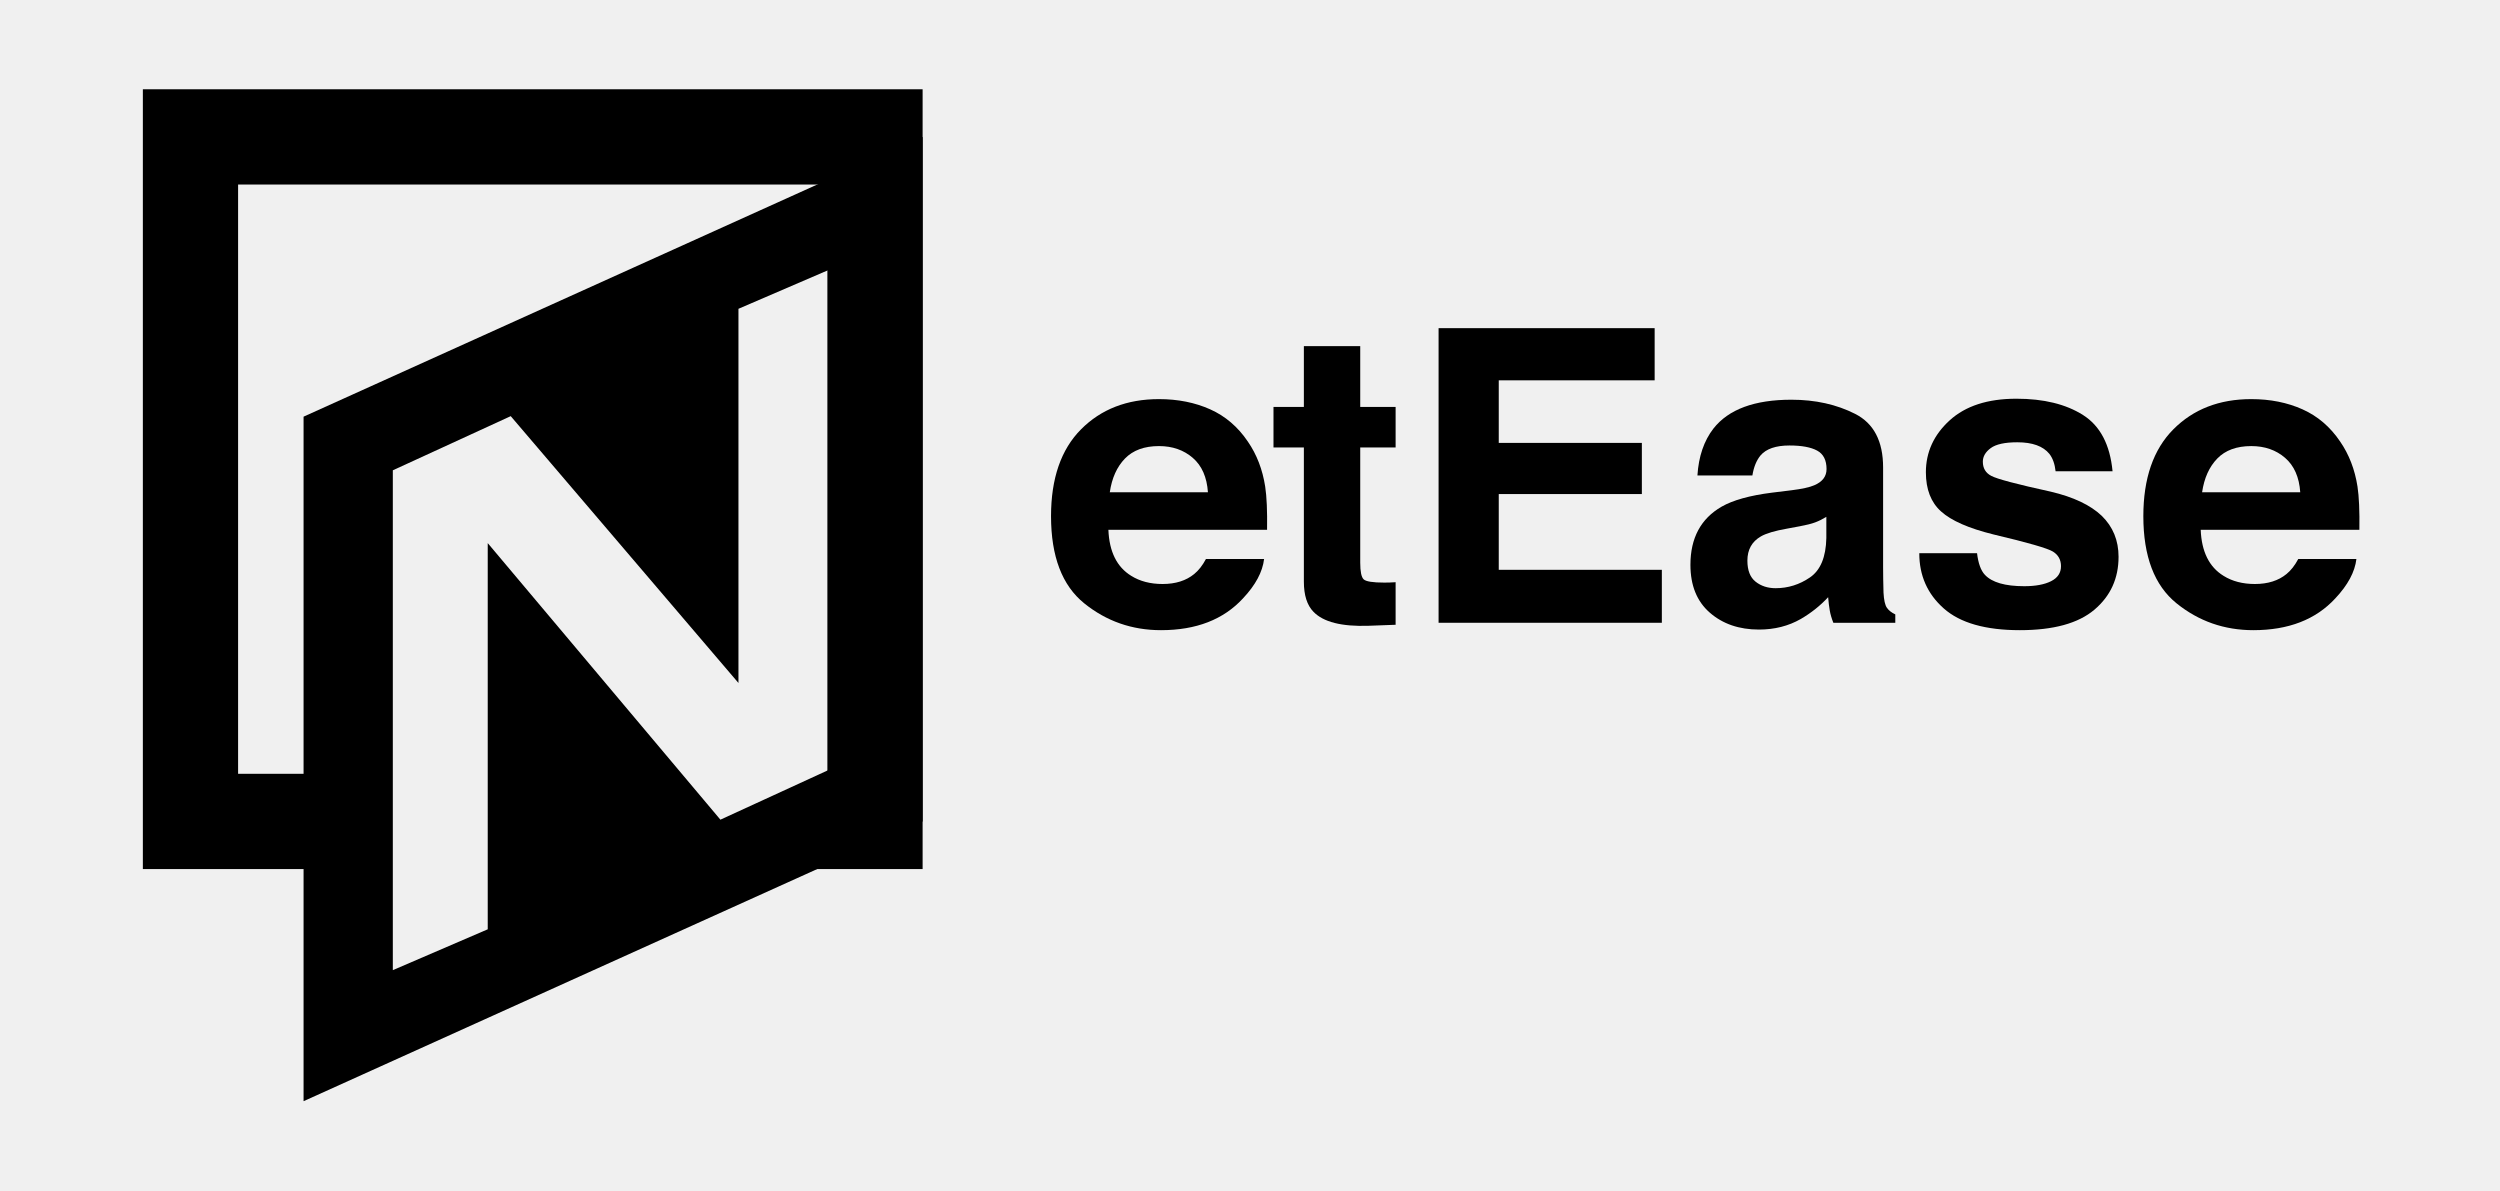
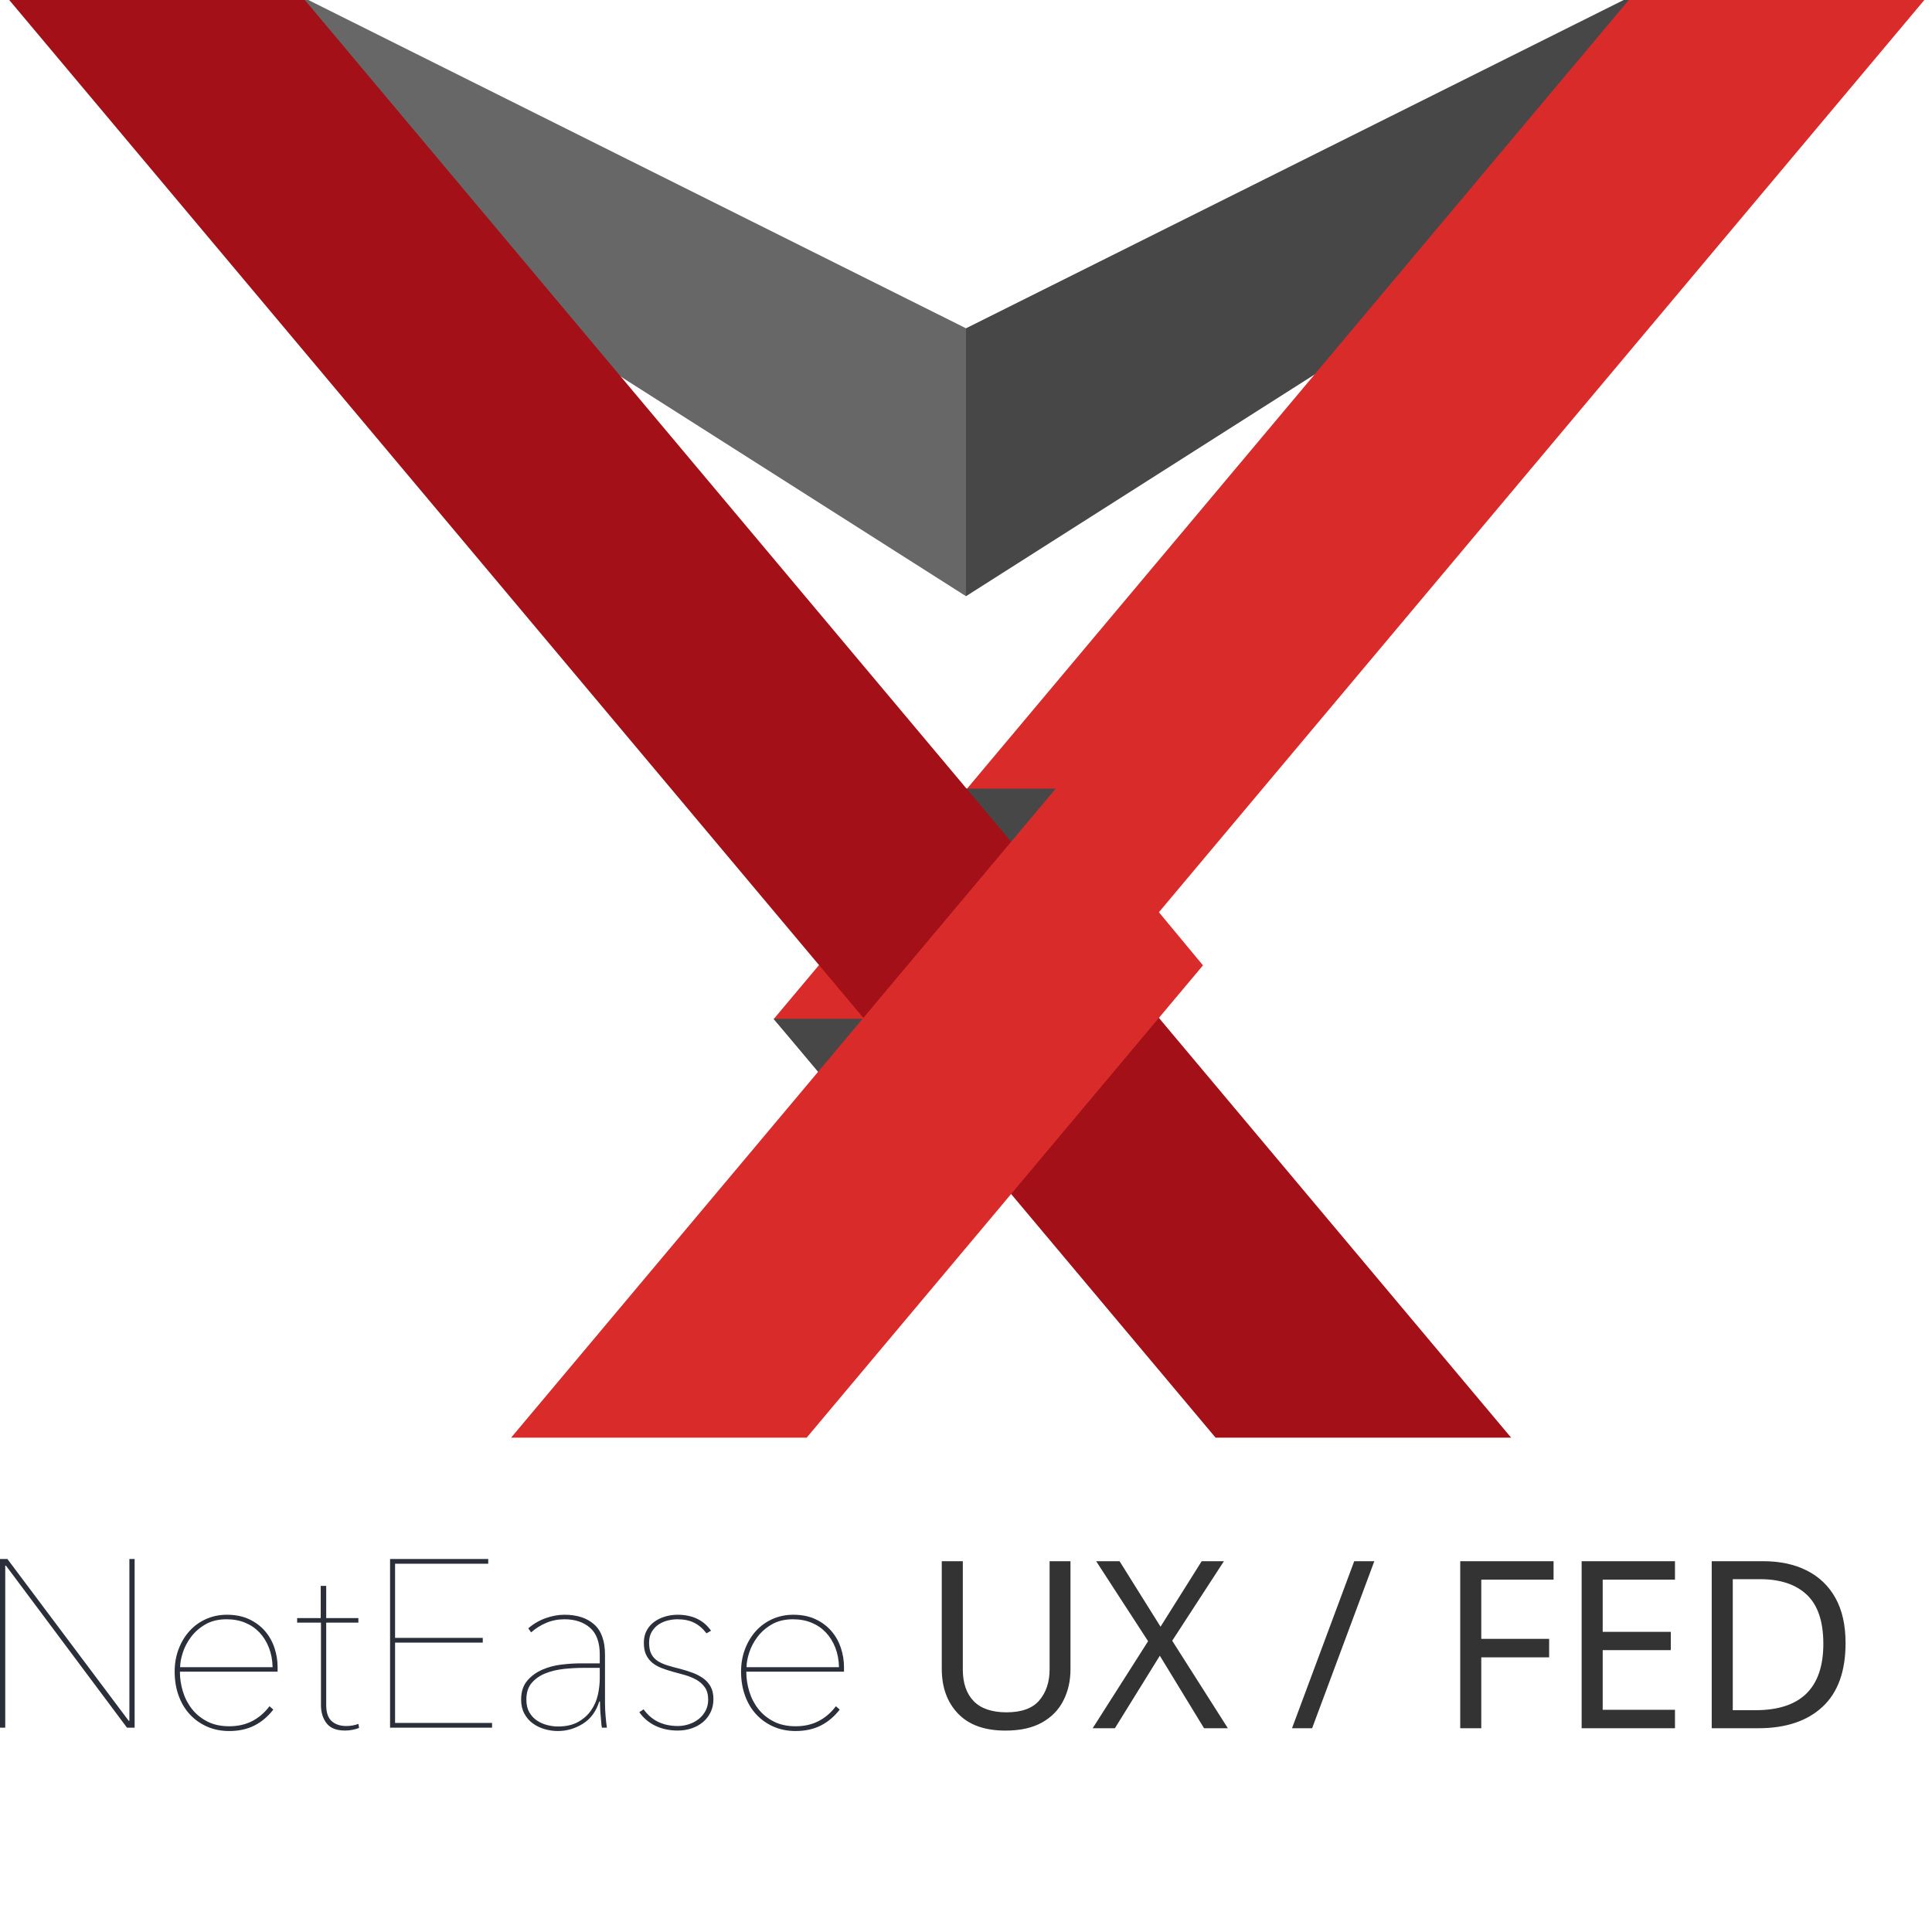
- <svg xmlns="http://www.w3.org/2000/svg" width="420px" height="200px" viewBox="0 0 420 200" version="1.1">
-   <defs />
+ <svg xmlns="http://www.w3.org/2000/svg" xmlns:xlink="http://www.w3.org/1999/xlink" width="512px" height="512px" viewBox="0 0 512 512" version="1.1">
+   <defs>
+     <rect id="path-1" x="0" y="0" width="512" height="512" />
+     <path id="path-3" d="M244.892,315.91 L547.988,-45.306 L502.025,-83.873 L205.053,270.045 L244.892,315.91 L244.892,315.91 Z" />
+     <path id="path-4" d="M400.469,381 L9.975,-84.373 L-35.988,-45.806 L322.145,381 L400.469,381 L400.469,381 Z" />
+     <path d="M135.445,381 L279.865,208.887 L318.799,255.831 L213.77,381 L135.445,381 Z" id="path-5" />
+   </defs>
  <g id="Page-1" stroke="none" stroke-width="1" fill="none" fill-rule="evenodd">
-     <g id="Group" transform="translate(24, 15)" fill="#000000">
-       <path d="M0,131 L35,131 L35,115 L16,115 L16,16 L115,16 L115,115 L112,131 L131,131 L131,0 L0,0 L0,131 Z" id="Fill-1" />
-       <path d="M27,170 L131,123 L131,8 L27,55 L27,170 Z M61.802,54.912 L100.061,99.741 L100.061,36.878 L116.006,30.013 L116.006,113.989 L97.029,122.706 L57.939,76.242 L57.939,141.122 L41.994,147.987 L41.994,64.011 L61.802,54.912 Z" id="Fill-2" />
-       <path d="M179.311,53.767 C181.864,54.91 183.973,56.715 185.636,59.181 C187.135,61.356 188.107,63.878 188.552,66.748 C188.81,68.43 188.915,70.851 188.868,74.012 L162.21,74.012 C162.358,77.684 163.634,80.258 166.037,81.735 C167.499,82.653 169.258,83.112 171.314,83.112 C173.494,83.112 175.265,82.553 176.628,81.433 C177.371,80.829 178.028,79.989 178.598,78.915 L188.368,78.915 C188.11,81.086 186.928,83.291 184.82,85.53 C181.541,89.089 176.952,90.869 171.05,90.869 C166.179,90.869 161.881,89.367 158.158,86.365 C154.434,83.363 152.573,78.479 152.573,71.712 C152.573,65.372 154.253,60.51 157.615,57.127 C160.976,53.744 165.339,52.051 170.703,52.051 C173.888,52.051 176.758,52.624 179.311,53.767 L179.311,53.767 Z M164.994,62.034 C163.642,63.428 162.792,65.316 162.445,67.699 L178.932,67.699 C178.758,65.159 177.909,63.231 176.383,61.916 C174.857,60.6 172.965,59.942 170.707,59.942 C168.25,59.942 166.347,60.64 164.994,62.034 L164.994,62.034 Z" id="Fill-3" />
-       <path d="M189.946,60.177 L189.946,53.361 L195.05,53.361 L195.05,43.153 L204.519,43.153 L204.519,53.361 L210.463,53.361 L210.463,60.177 L204.519,60.177 L204.519,79.519 C204.519,81.019 204.709,81.953 205.09,82.323 C205.471,82.693 206.635,82.877 208.582,82.877 C208.873,82.877 209.181,82.872 209.506,82.86 C209.83,82.849 210.149,82.832 210.463,82.81 L210.463,89.962 L205.93,90.13 C201.407,90.286 198.318,89.504 196.662,87.78 C195.587,86.683 195.05,84.992 195.05,82.709 L195.05,60.177 L189.946,60.177" id="Fill-4" />
-       <path d="M253.981,48.895 L227.79,48.895 L227.79,59.406 L251.832,59.406 L251.832,68.002 L227.79,68.002 L227.79,80.728 L255.19,80.728 L255.19,89.626 L217.682,89.626 L217.682,40.131 L253.981,40.131 L253.981,48.895" id="Fill-5" />
-       <path d="M276.973,67.364 C278.754,67.14 280.028,66.86 280.795,66.524 C282.171,65.942 282.859,65.035 282.859,63.804 C282.859,62.305 282.331,61.269 281.276,60.698 C280.221,60.127 278.672,59.842 276.63,59.842 C274.338,59.842 272.715,60.402 271.763,61.521 C271.082,62.349 270.628,63.468 270.401,64.879 L261.167,64.879 C261.369,61.677 262.268,59.048 263.865,56.987 C266.405,53.764 270.767,52.152 276.95,52.152 C280.974,52.152 284.549,52.947 287.674,54.536 C290.799,56.126 292.362,59.126 292.362,63.535 L292.362,80.325 C292.362,81.489 292.384,82.899 292.429,84.556 C292.496,85.81 292.686,86.66 293,87.108 C293.313,87.556 293.783,87.925 294.41,88.216 L294.41,89.626 L284.001,89.626 C283.709,88.888 283.508,88.194 283.396,87.545 C283.284,86.895 283.195,86.157 283.128,85.328 C281.799,86.761 280.267,87.981 278.534,88.988 C276.463,90.174 274.121,90.768 271.509,90.768 C268.176,90.768 265.424,89.822 263.251,87.93 C261.078,86.039 259.992,83.359 259.992,79.888 C259.992,75.389 261.739,72.132 265.235,70.117 C267.152,69.021 269.971,68.236 273.692,67.766 L276.973,67.364 L276.973,67.364 Z M282.825,71.829 C282.212,72.21 281.593,72.518 280.97,72.753 C280.345,72.988 279.489,73.206 278.4,73.407 L276.221,73.811 C274.179,74.169 272.713,74.605 271.823,75.12 C270.315,75.993 269.562,77.348 269.562,79.183 C269.562,80.818 270.022,81.999 270.943,82.726 C271.863,83.453 272.983,83.817 274.301,83.817 C276.392,83.817 278.318,83.213 280.08,82.004 C281.842,80.795 282.757,78.591 282.825,75.389 L282.825,71.829 L282.825,71.829 Z" id="Fill-6" />
-       <path d="M308.144,77.94 C308.346,79.642 308.785,80.851 309.46,81.567 C310.652,82.844 312.856,83.482 316.073,83.482 C317.962,83.482 319.464,83.202 320.577,82.642 C321.69,82.083 322.247,81.243 322.247,80.124 C322.247,79.049 321.798,78.232 320.902,77.672 C320.004,77.113 316.667,76.15 310.89,74.784 C306.731,73.755 303.801,72.467 302.1,70.922 C300.398,69.401 299.548,67.207 299.548,64.342 C299.548,60.961 300.877,58.057 303.535,55.628 C306.194,53.199 309.935,51.984 314.758,51.984 C319.334,51.984 323.064,52.897 325.946,54.721 C328.829,56.546 330.484,59.696 330.91,64.173 L321.34,64.173 C321.205,62.942 320.857,61.969 320.297,61.252 C319.241,59.954 317.445,59.304 314.909,59.304 C312.821,59.304 311.334,59.629 310.448,60.278 C309.561,60.928 309.117,61.688 309.117,62.562 C309.117,63.659 309.589,64.454 310.532,64.946 C311.474,65.461 314.805,66.345 320.524,67.598 C324.336,68.494 327.194,69.848 329.097,71.662 C330.977,73.497 331.918,75.792 331.918,78.546 C331.918,82.171 330.566,85.133 327.863,87.427 C325.16,89.722 320.982,90.869 315.33,90.869 C309.565,90.869 305.309,89.654 302.561,87.225 C299.813,84.796 298.439,81.702 298.439,77.94 L308.144,77.94" id="Fill-7" />
-       <path d="M362.819,53.767 C365.373,54.91 367.481,56.715 369.145,59.181 C370.643,61.356 371.616,63.878 372.06,66.748 C372.318,68.43 372.423,70.851 372.376,74.012 L345.719,74.012 C345.867,77.684 347.143,80.258 349.546,81.735 C351.008,82.653 352.766,83.112 354.823,83.112 C357.003,83.112 358.774,82.553 360.136,81.433 C360.88,80.829 361.536,79.989 362.106,78.915 L371.876,78.915 C371.619,81.086 370.436,83.291 368.329,85.53 C365.05,89.089 360.46,90.869 354.559,90.869 C349.688,90.869 345.39,89.367 341.667,86.365 C337.943,83.363 336.081,78.479 336.081,71.712 C336.081,65.372 337.762,60.51 341.124,57.127 C344.485,53.744 348.848,52.051 354.212,52.051 C357.397,52.051 360.267,52.624 362.819,53.767 L362.819,53.767 Z M348.503,62.034 C347.15,63.428 346.301,65.316 345.953,67.699 L362.441,67.699 C362.267,65.159 361.417,63.231 359.891,61.916 C358.366,60.6 356.474,59.942 354.216,59.942 C351.759,59.942 349.855,60.64 348.503,62.034 L348.503,62.034 Z" id="Fill-8" />
+     <g id="logo">
+       <mask id="mask-2" fill="white">
+         <use xlink:href="#path-1" />
+       </mask>
+       <use id="Mask" fill="#FFFFFF" xlink:href="#path-1" />
+       <path d="M432.295,-1 L256,87 L256,158 L506,-1 L432.295,-1 Z" id="Path-805-Copy-6" fill="#474747" mask="url(#mask-2)" />
+       <path d="M79.705,-1 L256,87 L256,158 L6,-1 L79.705,-1 L79.705,-1 Z" id="Path-805-Copy-7" fill="#676767" mask="url(#mask-2)" />
+       <g id="Rectangle-337-Copy">
+         <use fill="#DA2B2B" fill-rule="evenodd" mask="url(#mask-2)" xlink:href="#path-3" />
+         <use fill="none" xlink:href="#path-3" />
+       </g>
+       <rect id="Rectangle-3" fill="#474747" mask="url(#mask-2)" x="256" y="209" width="24" height="23" />
+       <path d="M205,270 L229,270 L226,295 L205,270 Z" id="Rectangle-3-Copy" fill="#474747" mask="url(#mask-2)" />
+       <g id="Rectangle-337">
+         <use fill="#A31017" fill-rule="evenodd" mask="url(#mask-2)" xlink:href="#path-4" />
+         <use fill="none" xlink:href="#path-4" />
+       </g>
+       <g id="Rectangle-337-Copy-4">
+         <use fill="#DA2B2B" fill-rule="evenodd" mask="url(#mask-2)" xlink:href="#path-5" />
+         <use fill="none" xlink:href="#path-5" />
+       </g>
+       <path d="M33.658,457.855 L1.579,414.915 L1.389,414.915 L1.389,457.855 L0,457.855 L0,413.147 L1.958,413.147 L34.1,456.024 L34.289,456.024 L34.289,413.147 L35.678,413.147 L35.678,457.855 L33.658,457.855 Z M47.676,443.016 C47.676,444.784 47.939,446.531 48.466,448.257 C48.992,449.983 49.792,451.53 50.865,452.898 C51.939,454.267 53.296,455.372 54.938,456.214 C56.58,457.056 58.517,457.477 60.748,457.477 C63.021,457.477 65.042,457.024 66.81,456.119 C68.578,455.214 70.115,453.898 71.42,452.172 L72.43,453.056 C70.999,454.909 69.325,456.319 67.41,457.287 C65.494,458.255 63.274,458.74 60.748,458.74 C58.601,458.74 56.643,458.35 54.875,457.571 C53.107,456.792 51.581,455.708 50.297,454.319 C49.013,452.93 48.024,451.267 47.329,449.331 C46.634,447.394 46.287,445.289 46.287,443.016 C46.287,440.827 46.645,438.806 47.361,436.954 C48.076,435.101 49.055,433.502 50.297,432.154 C51.539,430.807 53.002,429.765 54.686,429.029 C56.37,428.292 58.18,427.924 60.116,427.924 C62.39,427.924 64.368,428.323 66.052,429.123 C67.736,429.923 69.136,430.976 70.252,432.281 C71.367,433.586 72.199,435.07 72.746,436.733 C73.293,438.396 73.567,440.09 73.567,441.816 L73.567,443.016 L47.676,443.016 Z M72.241,441.816 C72.199,439.922 71.872,438.196 71.262,436.638 C70.652,435.08 69.82,433.744 68.768,432.628 C67.715,431.512 66.452,430.649 64.979,430.039 C63.505,429.429 61.864,429.123 60.053,429.123 C57.864,429.123 55.991,429.576 54.433,430.481 C52.876,431.386 51.602,432.502 50.613,433.828 C49.623,435.154 48.897,436.543 48.434,437.996 C47.971,439.448 47.74,440.721 47.74,441.816 L72.241,441.816 Z M95.163,457.919 C94.658,458.129 94.069,458.297 93.395,458.424 C92.722,458.55 92.069,458.613 91.438,458.613 C89.164,458.613 87.533,457.971 86.544,456.687 C85.554,455.403 85.06,453.793 85.06,451.856 L85.06,430.007 L78.745,430.007 L78.745,428.808 L84.997,428.808 L84.997,420.283 L86.449,420.283 L86.449,428.808 L94.974,428.808 L94.974,430.007 L86.449,430.007 L86.449,451.856 C86.449,453.835 86.933,455.256 87.901,456.119 C88.87,456.982 90.154,457.413 91.753,457.413 C92.932,457.413 94.006,457.224 94.974,456.845 L95.163,457.919 Z M103.372,457.855 L103.372,413.147 L129.389,413.147 L129.389,414.41 L104.699,414.41 L104.699,434.049 L127.937,434.049 L127.937,435.312 L104.699,435.312 L104.699,456.593 L130.4,456.593 L130.4,457.855 L103.372,457.855 Z M160.332,451.288 C160.332,452.383 160.384,453.551 160.489,454.793 C160.595,456.035 160.71,457.056 160.837,457.855 L159.511,457.855 C159.426,457.434 159.363,456.919 159.321,456.308 C159.279,455.698 159.226,455.066 159.163,454.414 C159.1,453.761 159.058,453.119 159.037,452.488 C159.016,451.856 159.005,451.33 159.005,450.909 L158.816,450.909 C157.974,453.561 156.522,455.53 154.459,456.814 C152.396,458.098 150.186,458.74 147.828,458.74 C146.65,458.74 145.481,458.571 144.324,458.234 C143.166,457.898 142.124,457.392 141.198,456.719 C140.272,456.045 139.524,455.182 138.956,454.13 C138.388,453.077 138.104,451.835 138.104,450.404 C138.104,448.341 138.64,446.678 139.714,445.415 C140.787,444.152 142.124,443.174 143.724,442.479 C145.323,441.784 147.039,441.332 148.87,441.121 C150.702,440.911 152.375,440.806 153.89,440.806 L158.942,440.806 L158.942,438.469 C158.942,435.228 158.079,432.86 156.353,431.365 C154.627,429.871 152.375,429.123 149.596,429.123 C147.87,429.123 146.26,429.439 144.766,430.071 C143.271,430.702 141.935,431.544 140.756,432.596 L139.998,431.523 C141.345,430.344 142.871,429.45 144.576,428.839 C146.281,428.229 147.955,427.924 149.596,427.924 C152.922,427.924 155.543,428.776 157.458,430.481 C159.374,432.186 160.332,434.87 160.332,438.532 L160.332,451.288 Z M158.942,442.005 L154.459,442.005 C152.859,442.005 151.175,442.1 149.407,442.29 C147.639,442.479 146.018,442.868 144.545,443.458 C143.071,444.047 141.861,444.889 140.914,445.984 C139.966,447.078 139.493,448.552 139.493,450.404 C139.493,451.751 139.756,452.877 140.282,453.782 C140.808,454.688 141.482,455.414 142.303,455.961 C143.124,456.508 144.029,456.908 145.018,457.161 C146.008,457.413 146.944,457.54 147.828,457.54 C149.975,457.54 151.765,457.14 153.196,456.34 C154.627,455.54 155.774,454.519 156.637,453.277 C157.5,452.035 158.1,450.667 158.437,449.173 C158.774,447.678 158.942,446.215 158.942,444.784 L158.942,442.005 Z M189.064,450.278 C189.064,451.583 188.811,452.751 188.306,453.782 C187.801,454.814 187.117,455.687 186.254,456.403 C185.391,457.119 184.391,457.666 183.254,458.045 C182.117,458.424 180.897,458.613 179.592,458.613 C177.444,458.613 175.497,458.203 173.75,457.382 C172.003,456.561 170.561,455.351 169.425,453.751 L170.561,452.993 C172.666,455.94 175.697,457.413 179.655,457.413 C180.581,457.413 181.518,457.266 182.465,456.971 C183.412,456.677 184.275,456.235 185.054,455.645 C185.833,455.056 186.464,454.319 186.948,453.435 C187.432,452.551 187.674,451.541 187.674,450.404 C187.674,449.057 187.369,447.962 186.759,447.12 C186.148,446.278 185.38,445.605 184.454,445.1 C183.528,444.594 182.507,444.184 181.391,443.868 C180.276,443.553 179.234,443.268 178.265,443.016 C177.213,442.721 176.224,442.395 175.297,442.037 C174.371,441.679 173.561,441.216 172.866,440.648 C172.172,440.079 171.624,439.374 171.224,438.532 C170.825,437.69 170.625,436.638 170.625,435.375 C170.625,434.112 170.877,433.017 171.382,432.091 C171.888,431.165 172.561,430.397 173.403,429.786 C174.245,429.176 175.203,428.713 176.276,428.397 C177.35,428.081 178.434,427.924 179.528,427.924 C183.486,427.924 186.454,429.334 188.432,432.154 L187.232,432.849 C186.264,431.586 185.17,430.649 183.949,430.039 C182.728,429.429 181.254,429.123 179.528,429.123 C178.728,429.123 177.887,429.229 177.002,429.439 C176.118,429.65 175.308,429.997 174.571,430.481 C173.835,430.965 173.224,431.607 172.74,432.407 C172.256,433.207 172.014,434.175 172.014,435.312 C172.014,436.575 172.214,437.585 172.614,438.343 C173.014,439.101 173.571,439.711 174.287,440.174 C175.003,440.637 175.866,441.027 176.876,441.342 C177.887,441.658 179.002,441.963 180.223,442.258 C181.36,442.553 182.465,442.9 183.538,443.3 C184.612,443.7 185.559,444.195 186.38,444.784 C187.201,445.373 187.853,446.11 188.337,446.994 C188.822,447.878 189.064,448.973 189.064,450.278 L189.064,450.278 Z M197.778,443.016 C197.778,444.784 198.041,446.531 198.567,448.257 C199.094,449.983 199.893,451.53 200.967,452.898 C202.04,454.267 203.398,455.372 205.04,456.214 C206.682,457.056 208.618,457.477 210.85,457.477 C213.123,457.477 215.144,457.024 216.912,456.119 C218.68,455.214 220.216,453.898 221.521,452.172 L222.532,453.056 C221.1,454.909 219.427,456.319 217.512,457.287 C215.596,458.255 213.375,458.74 210.85,458.74 C208.703,458.74 206.745,458.35 204.977,457.571 C203.209,456.792 201.683,455.708 200.399,454.319 C199.115,452.93 198.125,451.267 197.431,449.331 C196.736,447.394 196.389,445.289 196.389,443.016 C196.389,440.827 196.747,438.806 197.462,436.954 C198.178,435.101 199.157,433.502 200.399,432.154 C201.641,430.807 203.103,429.765 204.787,429.029 C206.471,428.292 208.282,427.924 210.218,427.924 C212.491,427.924 214.47,428.323 216.154,429.123 C217.838,429.923 219.238,430.976 220.353,432.281 C221.469,433.586 222.3,435.07 222.848,436.733 C223.395,438.396 223.668,440.09 223.668,441.816 L223.668,443.016 L197.778,443.016 Z M222.342,441.816 C222.3,439.922 221.974,438.196 221.364,436.638 C220.753,435.08 219.922,433.744 218.869,432.628 C217.817,431.512 216.554,430.649 215.08,430.039 C213.607,429.429 211.965,429.123 210.155,429.123 C207.966,429.123 206.092,429.576 204.535,430.481 C202.977,431.386 201.704,432.502 200.714,433.828 C199.725,435.154 198.999,436.543 198.536,437.996 C198.073,439.448 197.841,440.721 197.841,441.816 L222.342,441.816 Z" id="NetEase-UX-/-DEV" fill="#2A2F3A" mask="url(#mask-2)" />
+       <text id="UX-/-FED" mask="url(#mask-2)" font-family="Avenir Next" font-size="62" font-weight="420" fill="#333333">
+         <tspan x="244" y="458">UX / FED</tspan>
+       </text>
    </g>
  </g>
</svg>
